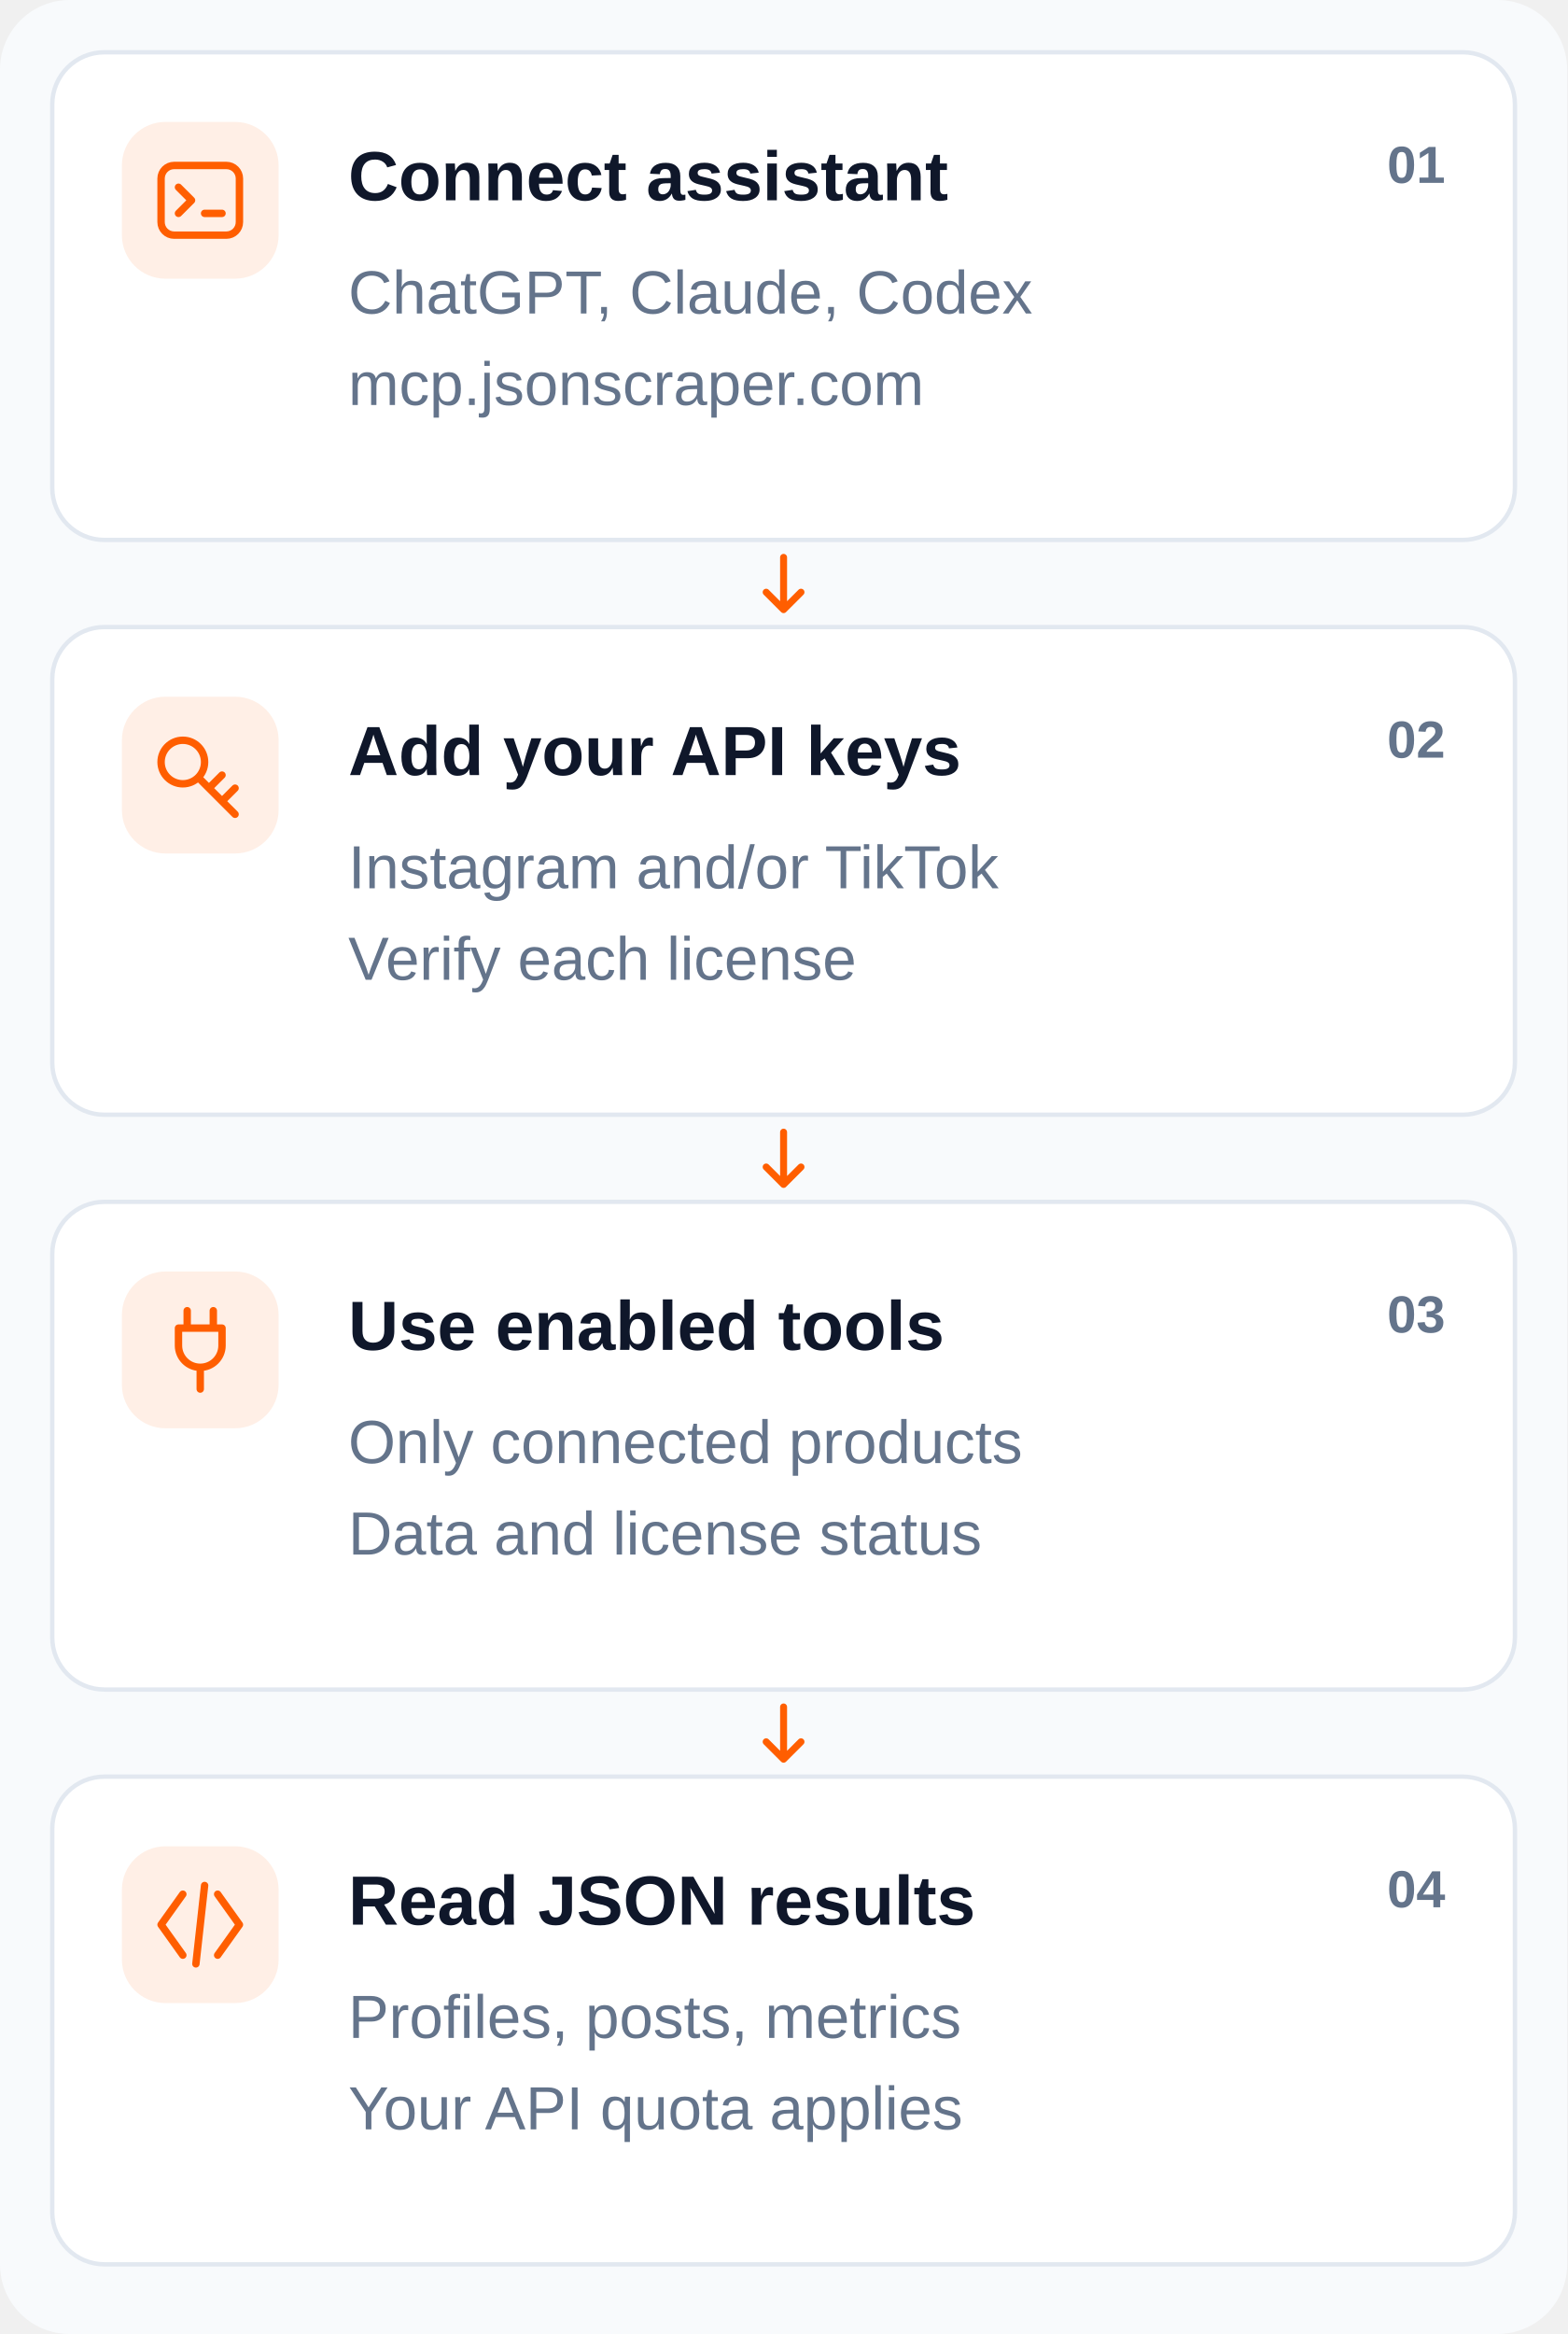
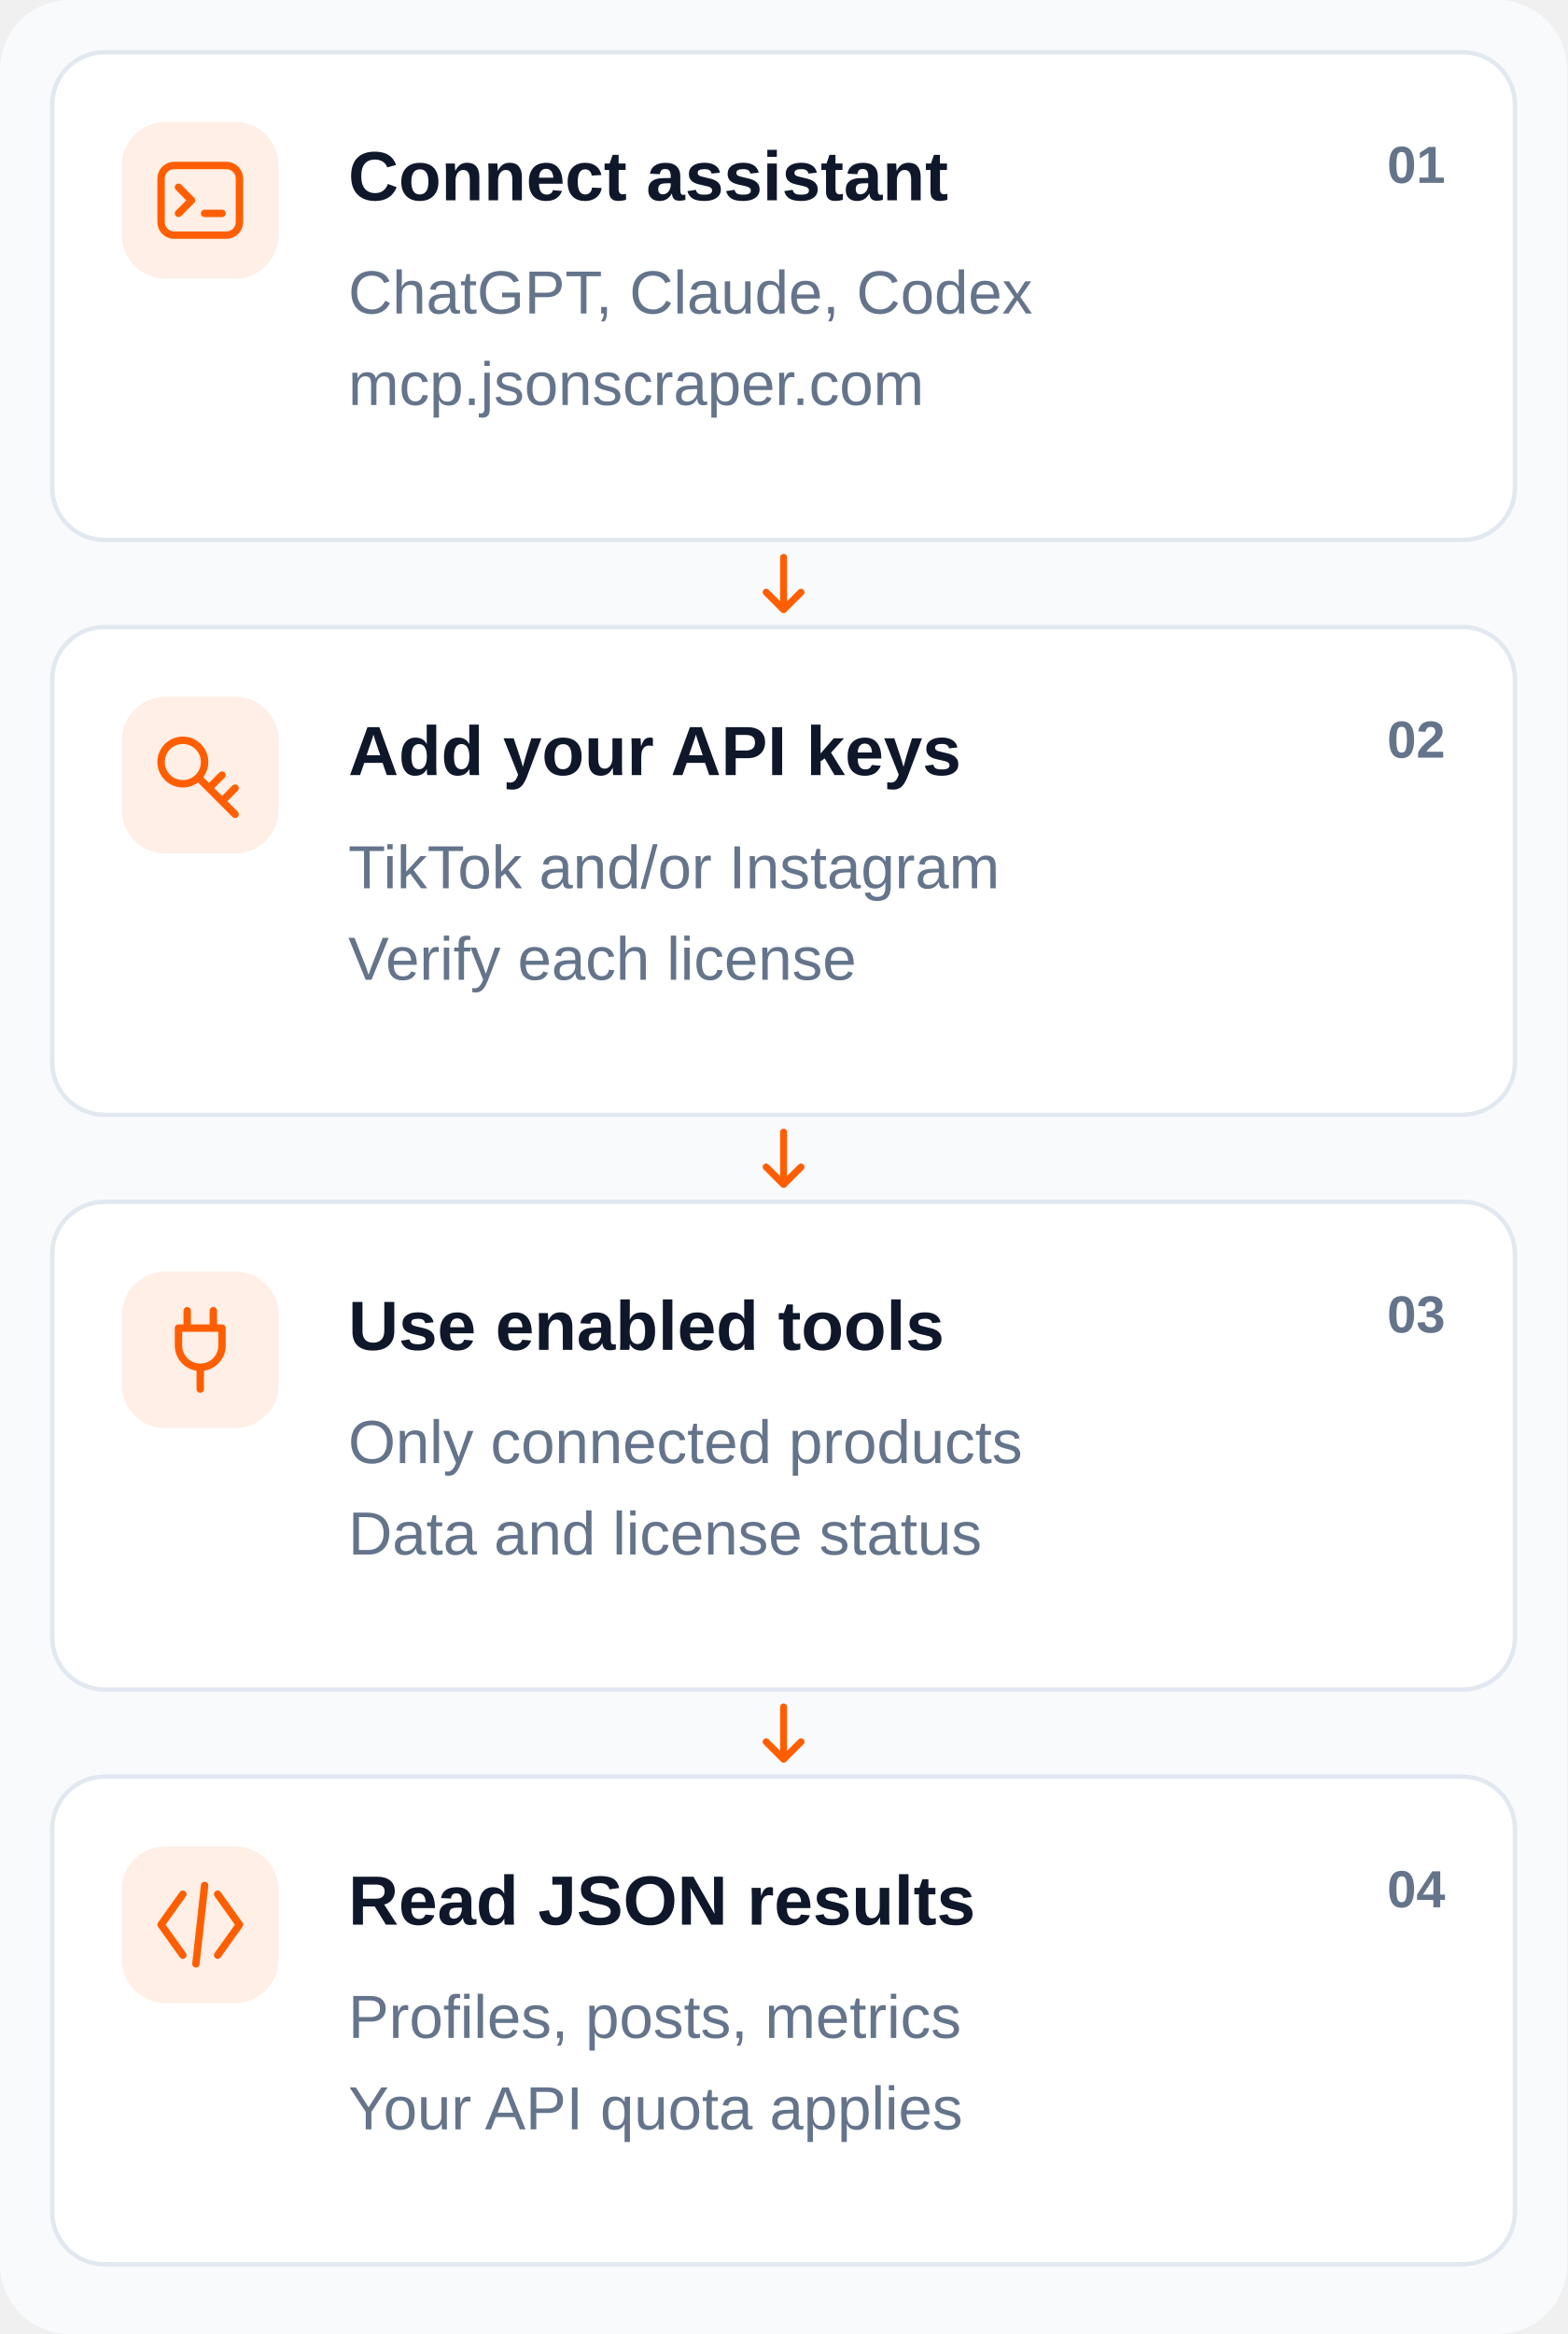
<svg xmlns="http://www.w3.org/2000/svg" width="360" height="536" viewBox="0 0 360 536" role="img" aria-label="Connect one assistant, verify one or both API licenses, use entitled tools and read JSON results">
  <rect width="360" height="536" rx="16" fill="#f8fafc" />
  <rect x="12" y="12" width="336" height="112" rx="12" fill="#ffffff" stroke="#e2e8f0" />
  <rect x="28" y="28" width="36" height="36" rx="10" fill="#ff5e00" fill-opacity=".10" />
  <g transform="translate(34 34)" fill="none" stroke="#ff5e00" stroke-width="1.7" stroke-linecap="round" stroke-linejoin="round">
    <rect x="3" y="4" width="18" height="16" rx="3" />
    <path d="m7 9 3 3-3 3m6 0h4" />
  </g>
  <text x="332" y="42" text-anchor="end" font-family="Arial,sans-serif" font-size="12" font-weight="600" fill="#64748b">01</text>
  <text x="80" y="46" font-family="Arial,sans-serif" font-size="16" font-weight="600" fill="#0f172a">Connect assistant</text>
  <text x="80" y="72" font-family="Arial,sans-serif" font-size="14" fill="#64748b">ChatGPT, Claude, Codex</text>
  <text x="80" y="93" font-family="Arial,sans-serif" font-size="14" fill="#64748b">mcp.jsonscraper.com</text>
  <path d="M180 128v12m-4-4 4 4 4-4" fill="none" stroke="#ff5e00" stroke-width="1.6" stroke-linecap="round" stroke-linejoin="round" />
  <rect x="12" y="144" width="336" height="112" rx="12" fill="#ffffff" stroke="#e2e8f0" />
  <rect x="28" y="160" width="36" height="36" rx="10" fill="#ff5e00" fill-opacity=".10" />
  <g transform="translate(34 166)" fill="none" stroke="#ff5e00" stroke-width="1.7" stroke-linecap="round" stroke-linejoin="round">
    <circle cx="8" cy="9" r="5" />
    <path d="m12 13 8 8m-3-3 3-3m-6 0 3-3" />
  </g>
  <text x="332" y="174" text-anchor="end" font-family="Arial,sans-serif" font-size="12" font-weight="600" fill="#64748b">02</text>
  <text x="80" y="178" font-family="Arial,sans-serif" font-size="16" font-weight="600" fill="#0f172a">Add your API keys</text>
-   <text x="80" y="204" font-family="Arial,sans-serif" font-size="14" fill="#64748b">Instagram and/or TikTok</text>
+   <text x="80" y="204" font-family="Arial,sans-serif" font-size="14" fill="#64748b">TikTok and/or Instagram</text>
  <text x="80" y="225" font-family="Arial,sans-serif" font-size="14" fill="#64748b">Verify each license</text>
  <path d="M180 260v12m-4-4 4 4 4-4" fill="none" stroke="#ff5e00" stroke-width="1.6" stroke-linecap="round" stroke-linejoin="round" />
  <rect x="12" y="276" width="336" height="112" rx="12" fill="#ffffff" stroke="#e2e8f0" />
  <rect x="28" y="292" width="36" height="36" rx="10" fill="#ff5e00" fill-opacity=".10" />
  <g transform="translate(34 298)" fill="none" stroke="#ff5e00" stroke-width="1.7" stroke-linecap="round" stroke-linejoin="round">
    <path d="M9 3v4m6-4v4M7 7h10v4a5 5 0 0 1-10 0V7ZM12 16v5" />
  </g>
  <text x="332" y="306" text-anchor="end" font-family="Arial,sans-serif" font-size="12" font-weight="600" fill="#64748b">03</text>
  <text x="80" y="310" font-family="Arial,sans-serif" font-size="16" font-weight="600" fill="#0f172a">Use enabled tools</text>
  <text x="80" y="336" font-family="Arial,sans-serif" font-size="14" fill="#64748b">Only connected products</text>
  <text x="80" y="357" font-family="Arial,sans-serif" font-size="14" fill="#64748b">Data and license status</text>
  <path d="M180 392v12m-4-4 4 4 4-4" fill="none" stroke="#ff5e00" stroke-width="1.6" stroke-linecap="round" stroke-linejoin="round" />
  <rect x="12" y="408" width="336" height="112" rx="12" fill="#ffffff" stroke="#e2e8f0" />
  <rect x="28" y="424" width="36" height="36" rx="10" fill="#ff5e00" fill-opacity=".10" />
  <g transform="translate(34 430)" fill="none" stroke="#ff5e00" stroke-width="1.7" stroke-linecap="round" stroke-linejoin="round">
    <path d="m8 5-5 7 5 7m8-14 5 7-5 7m-3-16-2 18" />
  </g>
  <text x="332" y="438" text-anchor="end" font-family="Arial,sans-serif" font-size="12" font-weight="600" fill="#64748b">04</text>
  <text x="80" y="442" font-family="Arial,sans-serif" font-size="16" font-weight="600" fill="#0f172a">Read JSON results</text>
  <text x="80" y="468" font-family="Arial,sans-serif" font-size="14" fill="#64748b">Profiles, posts, metrics</text>
  <text x="80" y="489" font-family="Arial,sans-serif" font-size="14" fill="#64748b">Your API quota applies</text>
</svg>
